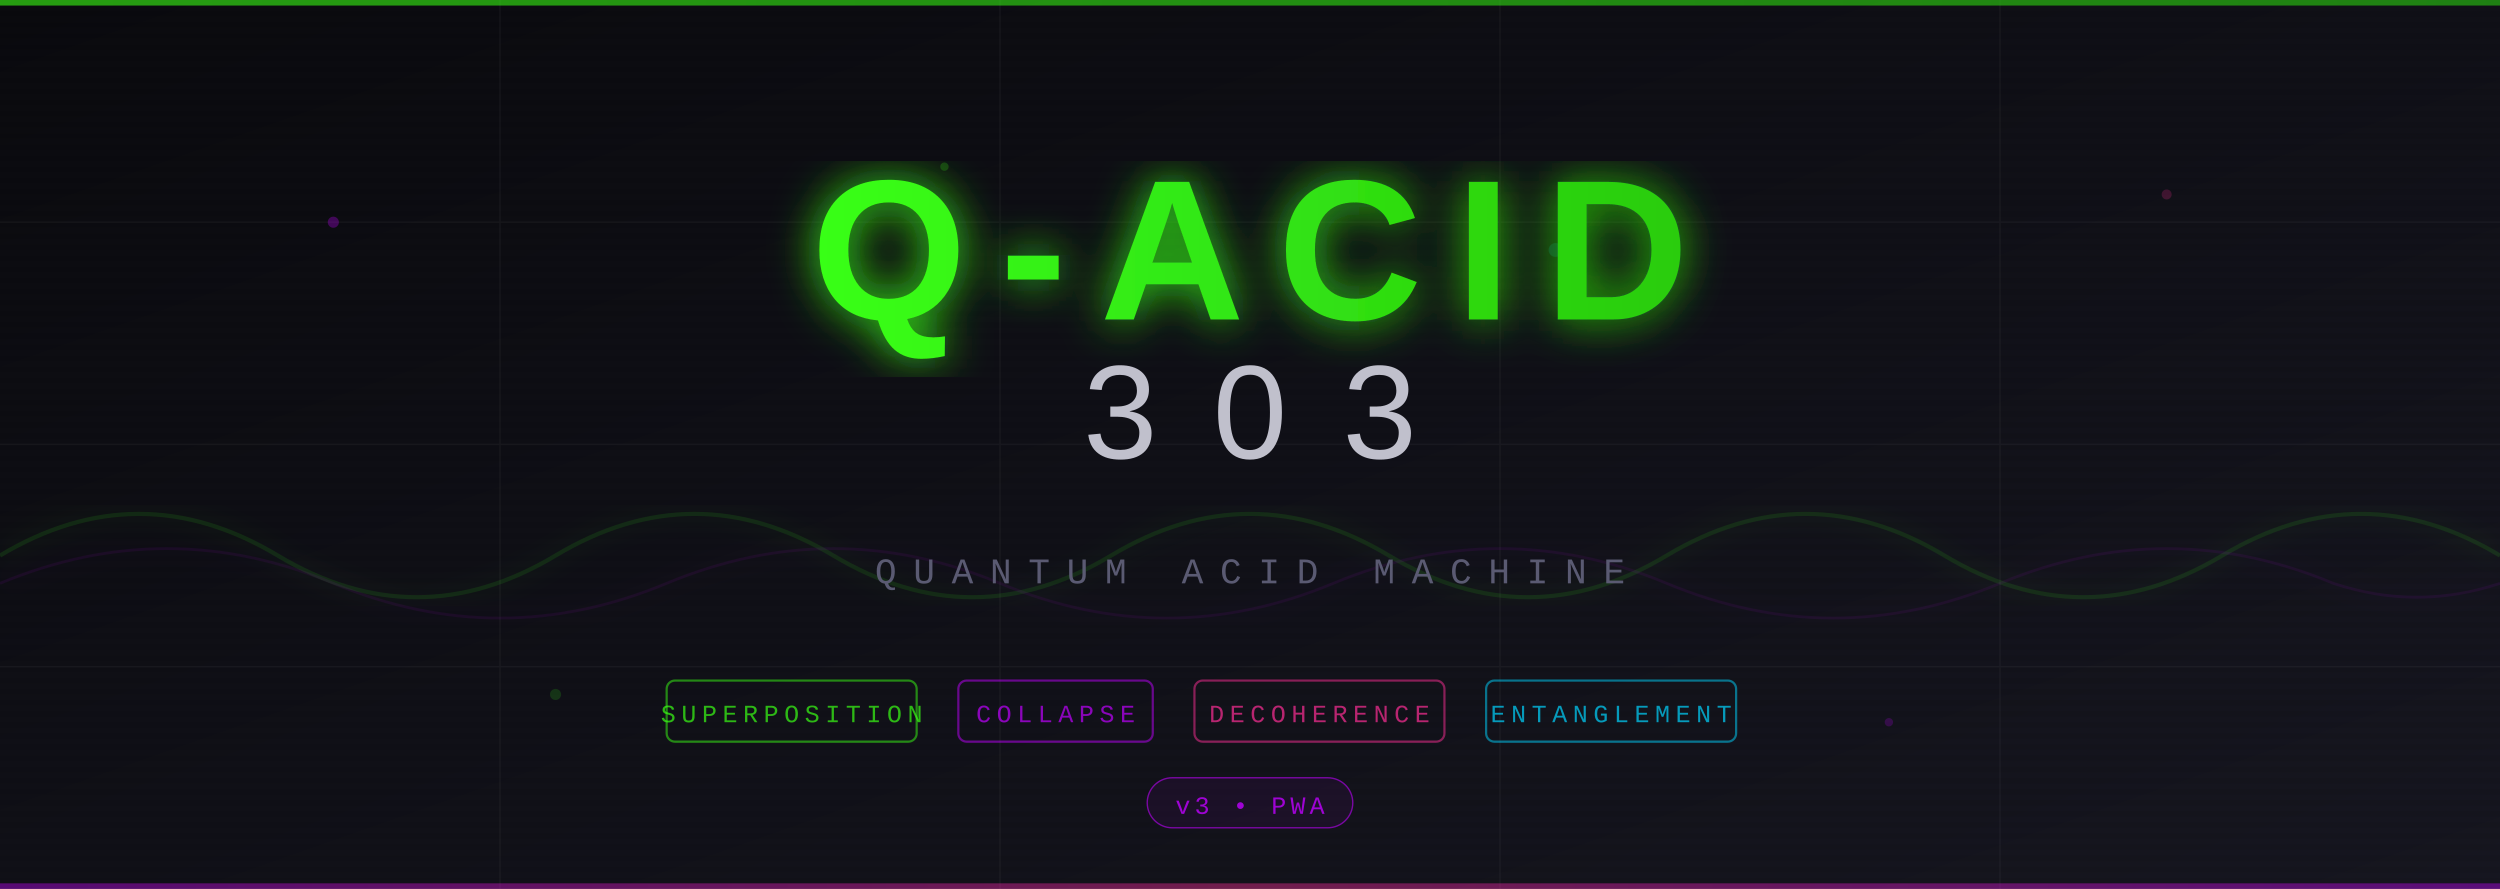
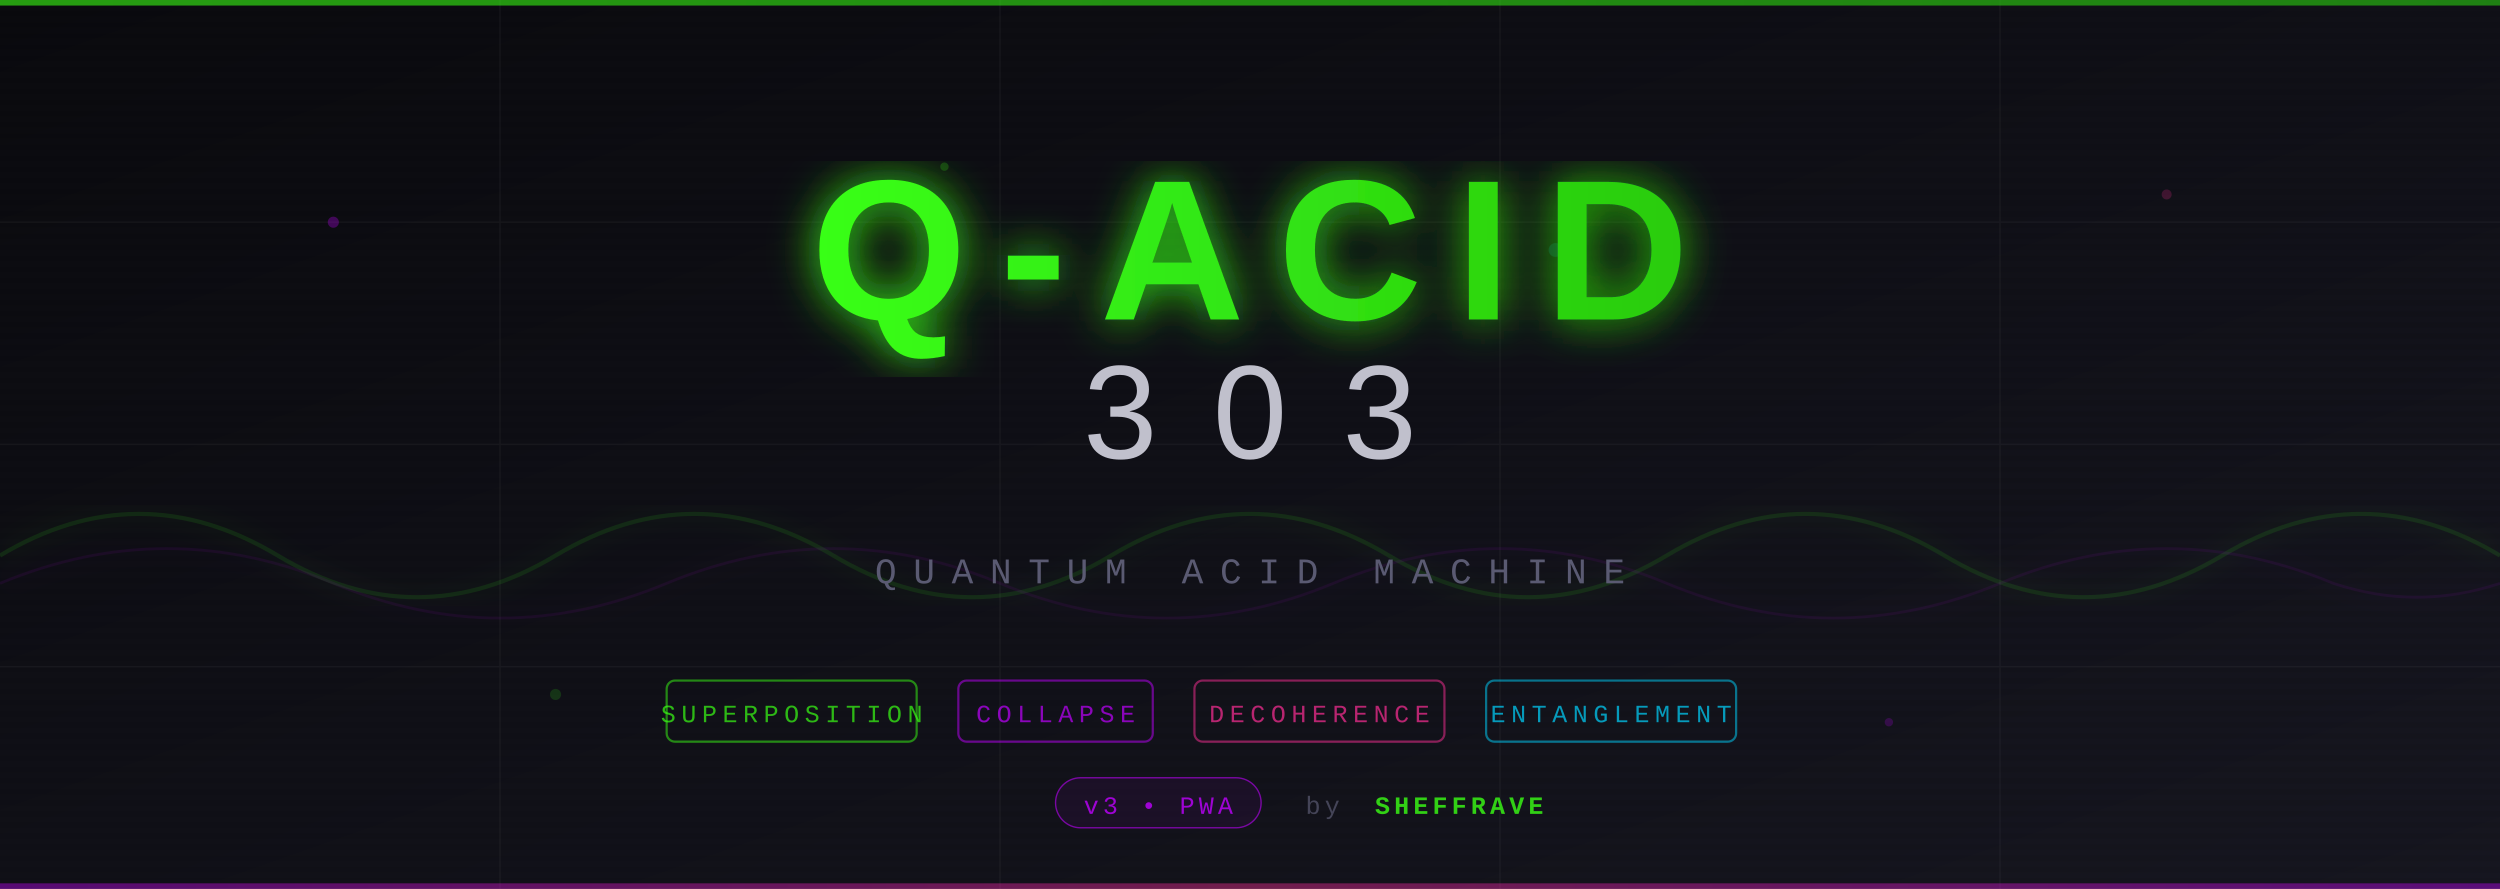
<svg xmlns="http://www.w3.org/2000/svg" viewBox="0 0 900 320">
  <defs>
    <linearGradient id="bg" x1="0%" y1="0%" x2="100%" y2="100%">
      <stop offset="0%" style="stop-color:#0a0a0e" />
      <stop offset="100%" style="stop-color:#161620" />
    </linearGradient>
    <linearGradient id="acidGrad" x1="0%" y1="0%" x2="100%" y2="0%">
      <stop offset="0%" style="stop-color:#39ff14" />
      <stop offset="100%" style="stop-color:#2acc10" />
    </linearGradient>
    <linearGradient id="qGrad" x1="0%" y1="0%" x2="100%" y2="0%">
      <stop offset="0%" style="stop-color:#bf00ff" />
      <stop offset="50%" style="stop-color:#ff2d95" />
      <stop offset="100%" style="stop-color:#bf00ff" />
    </linearGradient>
    <filter id="glow">
      <feGaussianBlur stdDeviation="4" result="blur" />
      <feMerge>
        <feMergeNode in="blur" />
        <feMergeNode in="SourceGraphic" />
      </feMerge>
    </filter>
    <filter id="acidGlow">
      <feGaussianBlur stdDeviation="8" result="blur" />
      <feMerge>
        <feMergeNode in="blur" />
        <feMergeNode in="SourceGraphic" />
      </feMerge>
    </filter>
  </defs>
  <rect width="900" height="320" fill="url(#bg)" />
  <pattern id="scanlines" width="4" height="4" patternUnits="userSpaceOnUse">
    <rect width="4" height="2" fill="rgba(0,0,0,0.06)" />
  </pattern>
  <rect width="900" height="320" fill="url(#scanlines)" />
  <g opacity="0.04" stroke="#ffffff" stroke-width="0.5">
    <line x1="0" y1="80" x2="900" y2="80" />
    <line x1="0" y1="160" x2="900" y2="160" />
    <line x1="0" y1="240" x2="900" y2="240" />
    <line x1="180" y1="0" x2="180" y2="320" />
    <line x1="360" y1="0" x2="360" y2="320" />
    <line x1="540" y1="0" x2="540" y2="320" />
    <line x1="720" y1="0" x2="720" y2="320" />
  </g>
  <path d="M0 200 Q50 170 100 200 Q150 230 200 200 Q250 170 300 200 Q350 230 400 200 Q450 170 500 200 Q550 230 600 200 Q650 170 700 200 Q750 230 800 200 Q850 170 900 200" fill="none" stroke="#39ff14" stroke-width="1.5" opacity="0.12" filter="url(#glow)" />
  <path d="M0 210 Q60 185 120 210 Q180 235 240 210 Q300 185 360 210 Q420 235 480 210 Q540 185 600 210 Q660 235 720 210 Q780 185 840 210 Q870 220 900 210" fill="none" stroke="#bf00ff" stroke-width="1" opacity="0.08" filter="url(#glow)" />
  <circle cx="120" cy="80" r="2" fill="#bf00ff" opacity="0.3" />
  <circle cx="340" cy="60" r="1.5" fill="#39ff14" opacity="0.2" />
  <circle cx="560" cy="90" r="2.5" fill="#00d4ff" opacity="0.15" />
  <circle cx="780" cy="70" r="1.8" fill="#ff2d95" opacity="0.2" />
  <circle cx="200" cy="250" r="2" fill="#39ff14" opacity="0.15" />
  <circle cx="680" cy="260" r="1.5" fill="#bf00ff" opacity="0.2" />
  <text x="450" y="115" text-anchor="middle" font-family="'Helvetica Neue',Arial,sans-serif" font-weight="900" font-size="72" letter-spacing="12" fill="url(#acidGrad)" filter="url(#acidGlow)">Q-ACID</text>
  <text x="450" y="165" text-anchor="middle" font-family="'Helvetica Neue',Arial,sans-serif" font-weight="300" font-size="48" letter-spacing="20" fill="#c0c0cc">303</text>
  <text x="450" y="210" text-anchor="middle" font-family="'Courier New',monospace" font-size="13" letter-spacing="6" fill="#5a5a72" text-transform="uppercase">QUANTUM ACID MACHINE</text>
  <rect x="240" y="245" width="90" height="22" rx="3" fill="none" stroke="#39ff14" stroke-width="0.8" opacity="0.5" />
  <text x="285" y="260" text-anchor="middle" font-family="'Courier New',monospace" font-size="9" letter-spacing="2" fill="#39ff14" opacity="0.7">SUPERPOSITION</text>
  <rect x="345" y="245" width="70" height="22" rx="3" fill="none" stroke="#bf00ff" stroke-width="0.8" opacity="0.5" />
  <text x="380" y="260" text-anchor="middle" font-family="'Courier New',monospace" font-size="9" letter-spacing="2" fill="#bf00ff" opacity="0.7">COLLAPSE</text>
  <rect x="430" y="245" width="90" height="22" rx="3" fill="none" stroke="#ff2d95" stroke-width="0.8" opacity="0.5" />
  <text x="475" y="260" text-anchor="middle" font-family="'Courier New',monospace" font-size="9" letter-spacing="2" fill="#ff2d95" opacity="0.7">DECOHERENCE</text>
  <rect x="535" y="245" width="90" height="22" rx="3" fill="none" stroke="#00d4ff" stroke-width="0.8" opacity="0.5" />
  <text x="580" y="260" text-anchor="middle" font-family="'Courier New',monospace" font-size="9" letter-spacing="2" fill="#00d4ff" opacity="0.7">ENTANGLEMENT</text>
-   <rect x="413" y="280" width="74" height="18" rx="9" fill="rgba(191,0,255,0.1)" stroke="#bf00ff" stroke-width="0.5" opacity="0.6" />
-   <text x="450" y="293" text-anchor="middle" font-family="'Courier New',monospace" font-size="9" letter-spacing="1.5" fill="#bf00ff" opacity="0.8">v3 • PWA</text>
+   <rect x="380" y="280" width="74" height="18" rx="9" fill="rgba(191,0,255,0.1)" stroke="#bf00ff" stroke-width="0.5" opacity="0.6" />
+   <text x="417" y="293" text-anchor="middle" font-family="'Courier New',monospace" font-size="9" letter-spacing="1.5" fill="#bf00ff" opacity="0.8">v3 • PWA</text>
+   <text x="470" y="293" text-anchor="start" font-family="'Courier New',monospace" font-size="9" letter-spacing="1.5" fill="#5a5a72" opacity="0.7">by</text>
+   <text x="495" y="293" text-anchor="start" font-family="'Courier New',monospace" font-size="9" letter-spacing="1.5" fill="#39ff14" opacity="0.8" font-weight="700">SHEFFRAVE</text>
  <rect x="0" y="0" width="900" height="2" fill="url(#acidGrad)" opacity="0.6" />
  <rect x="0" y="318" width="900" height="2" fill="url(#qGrad)" opacity="0.4" />
</svg>
